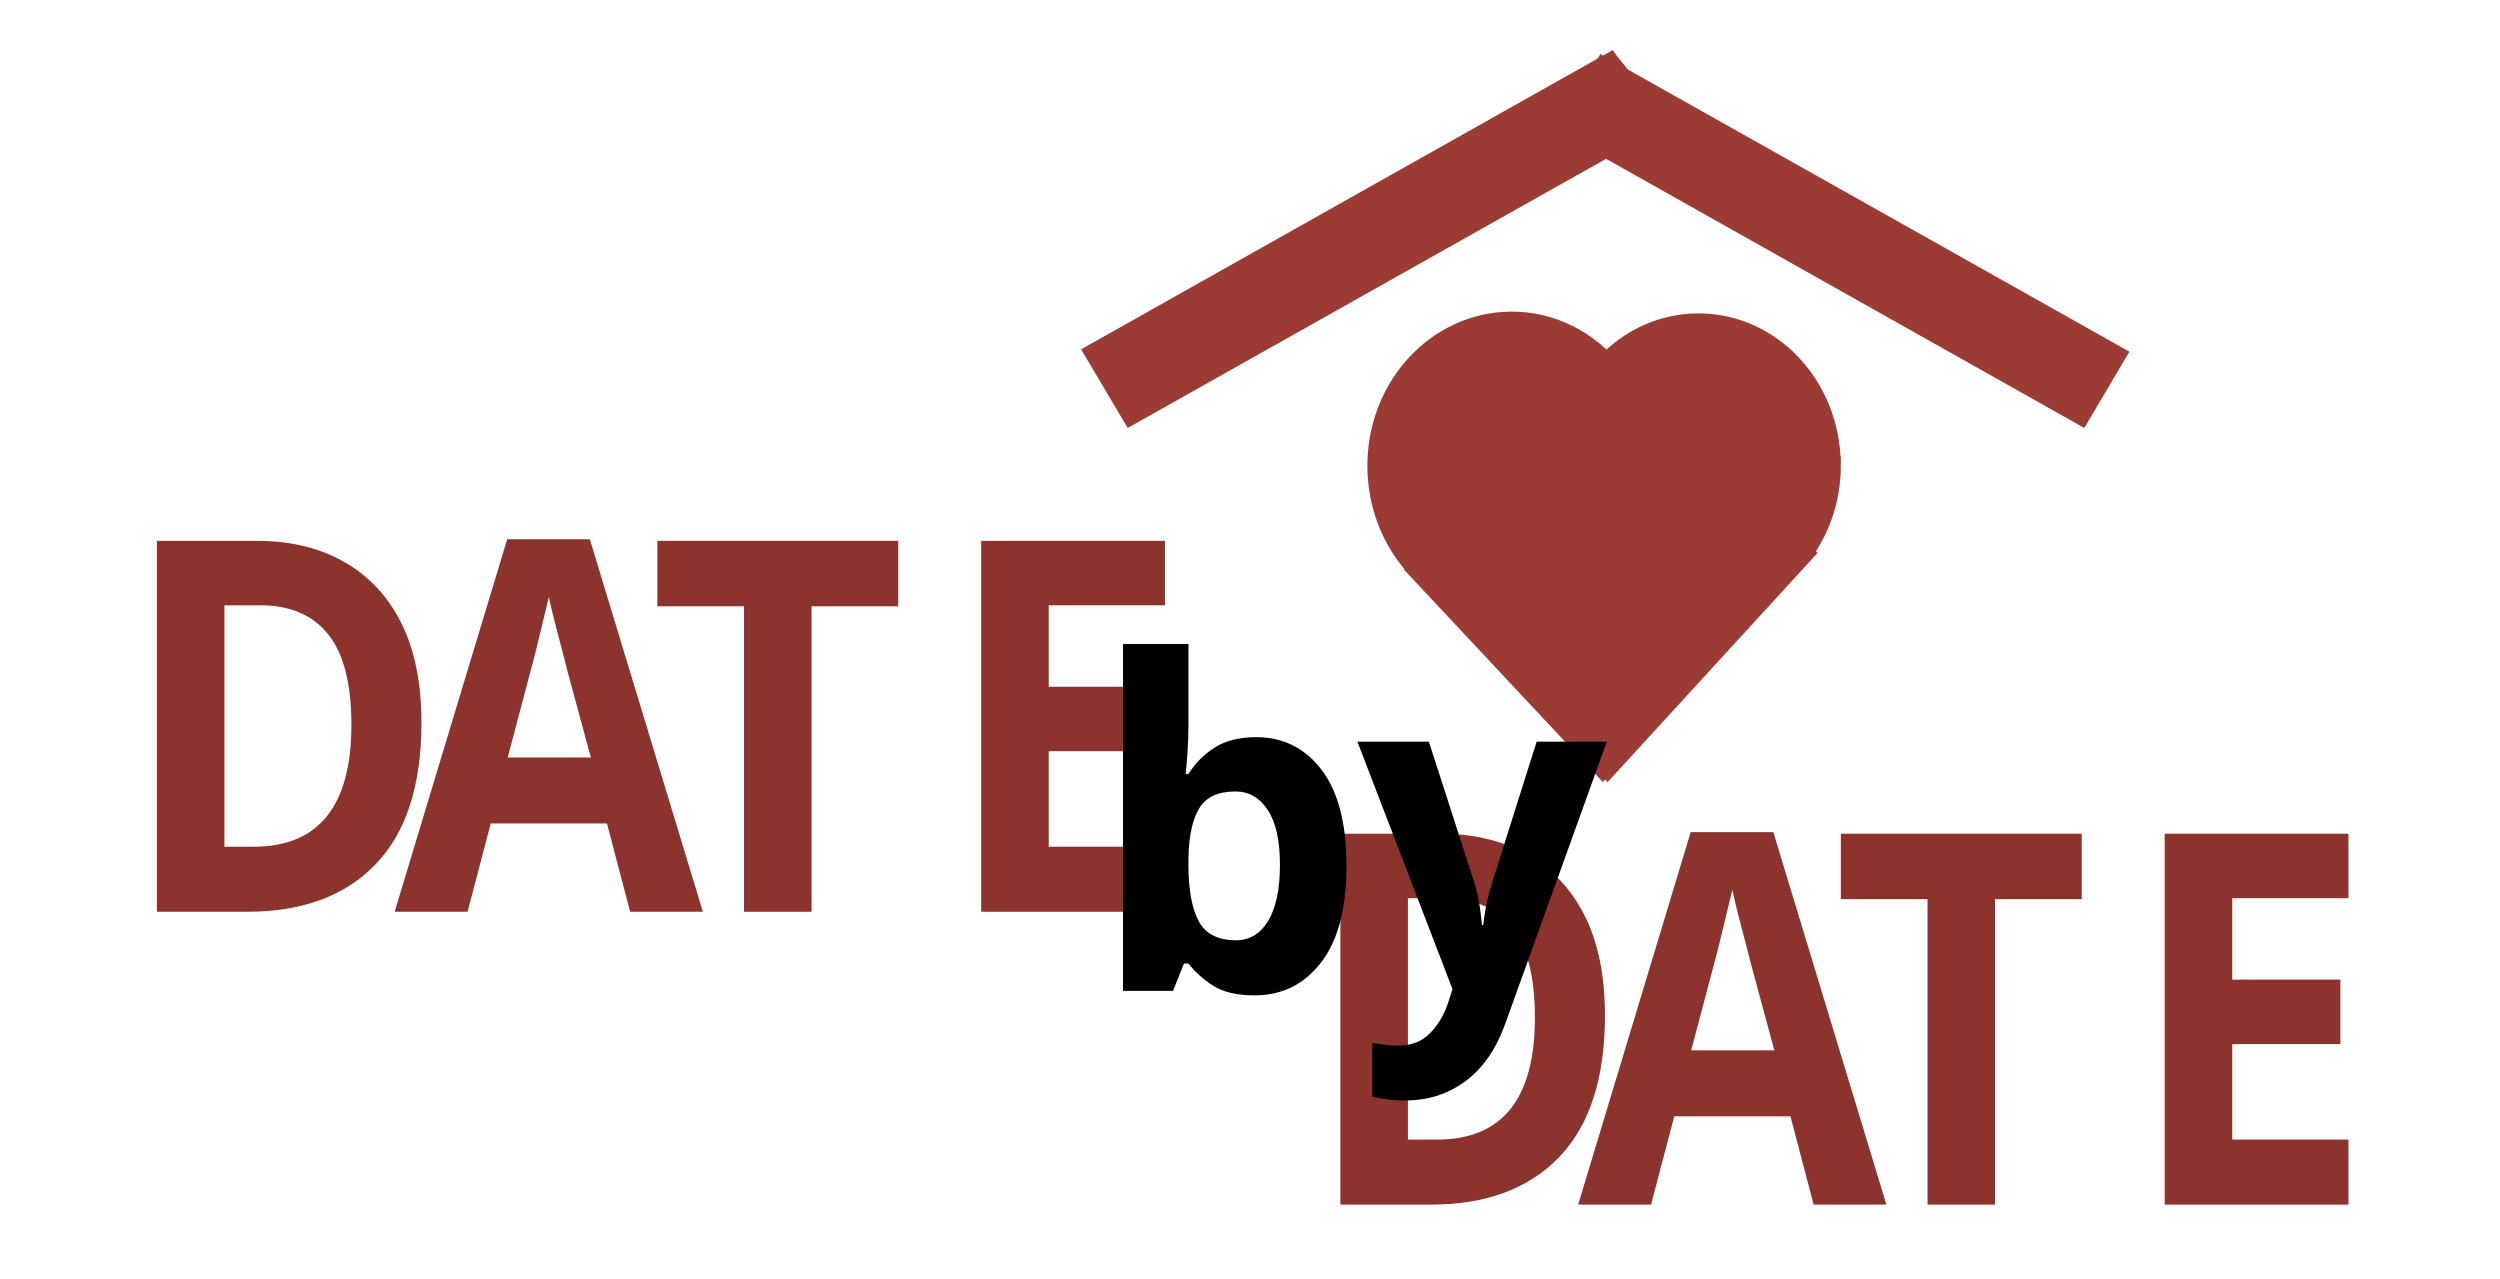
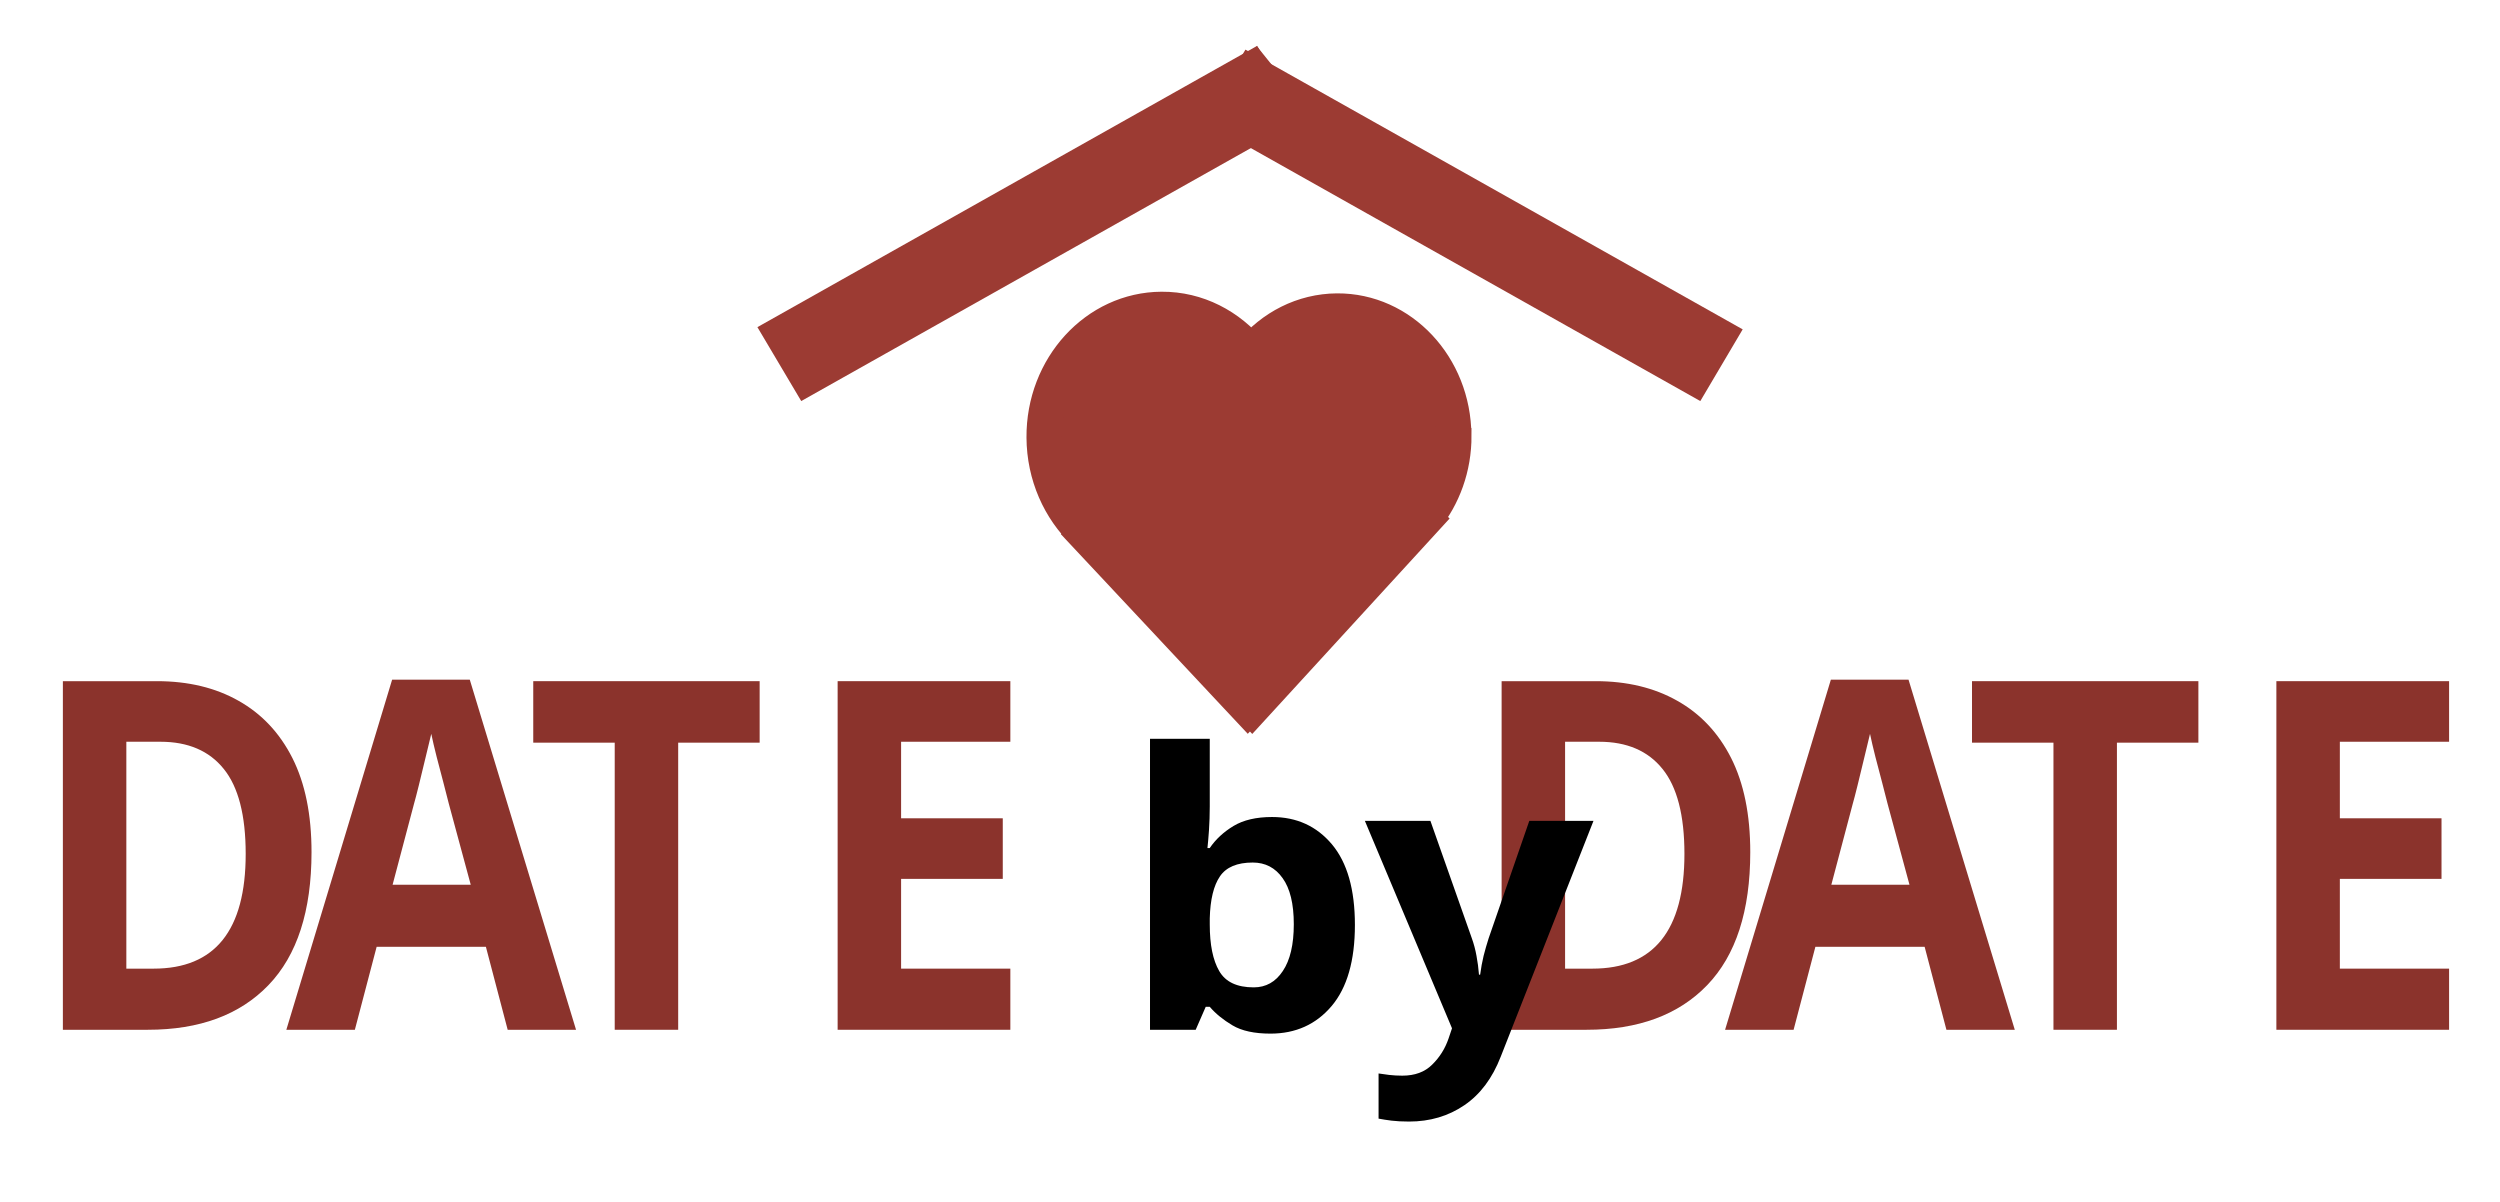
- <svg xmlns="http://www.w3.org/2000/svg" id="Layer_1" data-name="Layer 1" viewBox="0 0 200 102.27">
+ <svg xmlns="http://www.w3.org/2000/svg" id="Layer_1" data-name="Layer 1" viewBox="0 0 212.79 102.27">
  <g id="Layer_1-2" data-name="Layer 1">
    <g>
-       <path d="M145.76,37.16c-.03-5.88-4.48-10.62-9.93-10.59-2.92.02-5.53,1.4-7.32,3.57-1.86-2.28-4.58-3.73-7.62-3.71-5.56.03-10.04,4.92-10,10.91.02,3.22,1.34,6.1,3.41,8.08l-.03.04,13.96,14.91.18-.19.18.19,14.74-16.09-.02-.02c1.54-1.89,2.47-4.37,2.46-7.09h0Z" fill="#9c3b33" stroke="#9c3b33" stroke-miterlimit="10" stroke-width="3" />
-       <polygon points="126.49 9.86 128.57 6.35 168.28 28.69 166.2 32.21 126.49 9.86" fill="#9c3b33" stroke="#9c3b33" stroke-miterlimit="10" stroke-width="3" />
-       <polygon points="88.56 28.5 128.48 6.03 130.68 9.75 90.76 32.21 88.56 28.5" fill="#9c3b33" stroke="#9c3b33" stroke-miterlimit="10" stroke-width="3" />
-       <polygon points="126.06 8.17 128.75 6.12 130.93 8.83 128.24 10.88 126.06 8.17" fill="#9c3b33" stroke="#9c3b33" stroke-miterlimit="10" stroke-width="3" />
+       <path d="M123.74,37.06c-.03-5.88-4.48-10.62-9.93-10.59-2.92.02-5.53,1.4-7.32,3.57-1.86-2.28-4.58-3.73-7.62-3.71-5.56.03-10.04,4.92-10,10.91.02,3.22,1.34,6.1,3.41,8.08l-.03.04,13.96,14.91.18-.19.18.19,14.74-16.09-.02-.02c1.54-1.89,2.47-4.37,2.46-7.09h0Z" fill="#9c3b33" stroke="#9c3b33" stroke-miterlimit="10" stroke-width="3" />
+       <polygon points="104.47 9.76 106.55 6.25 146.26 28.59 144.18 32.11 104.47 9.76" fill="#9c3b33" stroke="#9c3b33" stroke-miterlimit="10" stroke-width="3" />
+       <polygon points="66.54 28.4 106.46 5.93 108.66 9.65 68.74 32.11 66.54 28.4" fill="#9c3b33" stroke="#9c3b33" stroke-miterlimit="10" stroke-width="3" />
+       <polygon points="104.04 8.07 106.73 6.02 108.91 8.73 106.22 10.78 104.04 8.07" fill="#9c3b33" stroke="#9c3b33" stroke-miterlimit="10" stroke-width="3" />
    </g>
  </g>
  <g id="Layer_2" data-name="Layer 2">
    <g isolation="isolate">
-       <text transform="translate(9.34 72.94) scale(.86 1)" fill="#8b332c" font-family="Sirenia-Black, Sirenia" font-size="41.56" font-weight="800" isolation="isolate">
+       <text transform="translate(2.14 87.65) scale(.86 1)" fill="#8b332c" font-family="Sirenia-Black, Sirenia" font-size="41.56" font-weight="800" isolation="isolate">
        <tspan x="0" y="0" letter-spacing="-.03em">D</tspan>
        <tspan x="25.85" y="0" letter-spacing="-.09em">A</tspan>
        <tspan x="49.46" y="0" letter-spacing="0em">T</tspan>
        <tspan x="76.68" y="0">E</tspan>
      </text>
-       <text transform="translate(104.02 96.37) scale(.86 1)" fill="#8b332c" font-family="Sirenia-Black, Sirenia" font-size="41.56" font-weight="800" isolation="isolate">
+       <text transform="translate(124.6 87.65) scale(.86 1)" fill="#8b332c" font-family="Sirenia-Black, Sirenia" font-size="41.56" font-weight="800" isolation="isolate">
        <tspan x="0" y="0" letter-spacing="-.03em">D</tspan>
        <tspan x="25.85" y="0" letter-spacing="-.09em">A</tspan>
        <tspan x="49.46" y="0" letter-spacing="0em">T</tspan>
        <tspan x="76.68" y="0">E</tspan>
      </text>
-       <text transform="translate(87.11 79.27) scale(.96 1)" font-family="SignPainter-HouseScriptSemibold, SignPainter" font-size="36.51" font-weight="600">
+       <text transform="translate(95.21 87.65) scale(1.05 1)" font-family="SignPainter-HouseScriptSemibold, SignPainter" font-size="32.57" font-weight="600">
        <tspan x="0" y="0">by</tspan>
      </text>
    </g>
  </g>
</svg>
